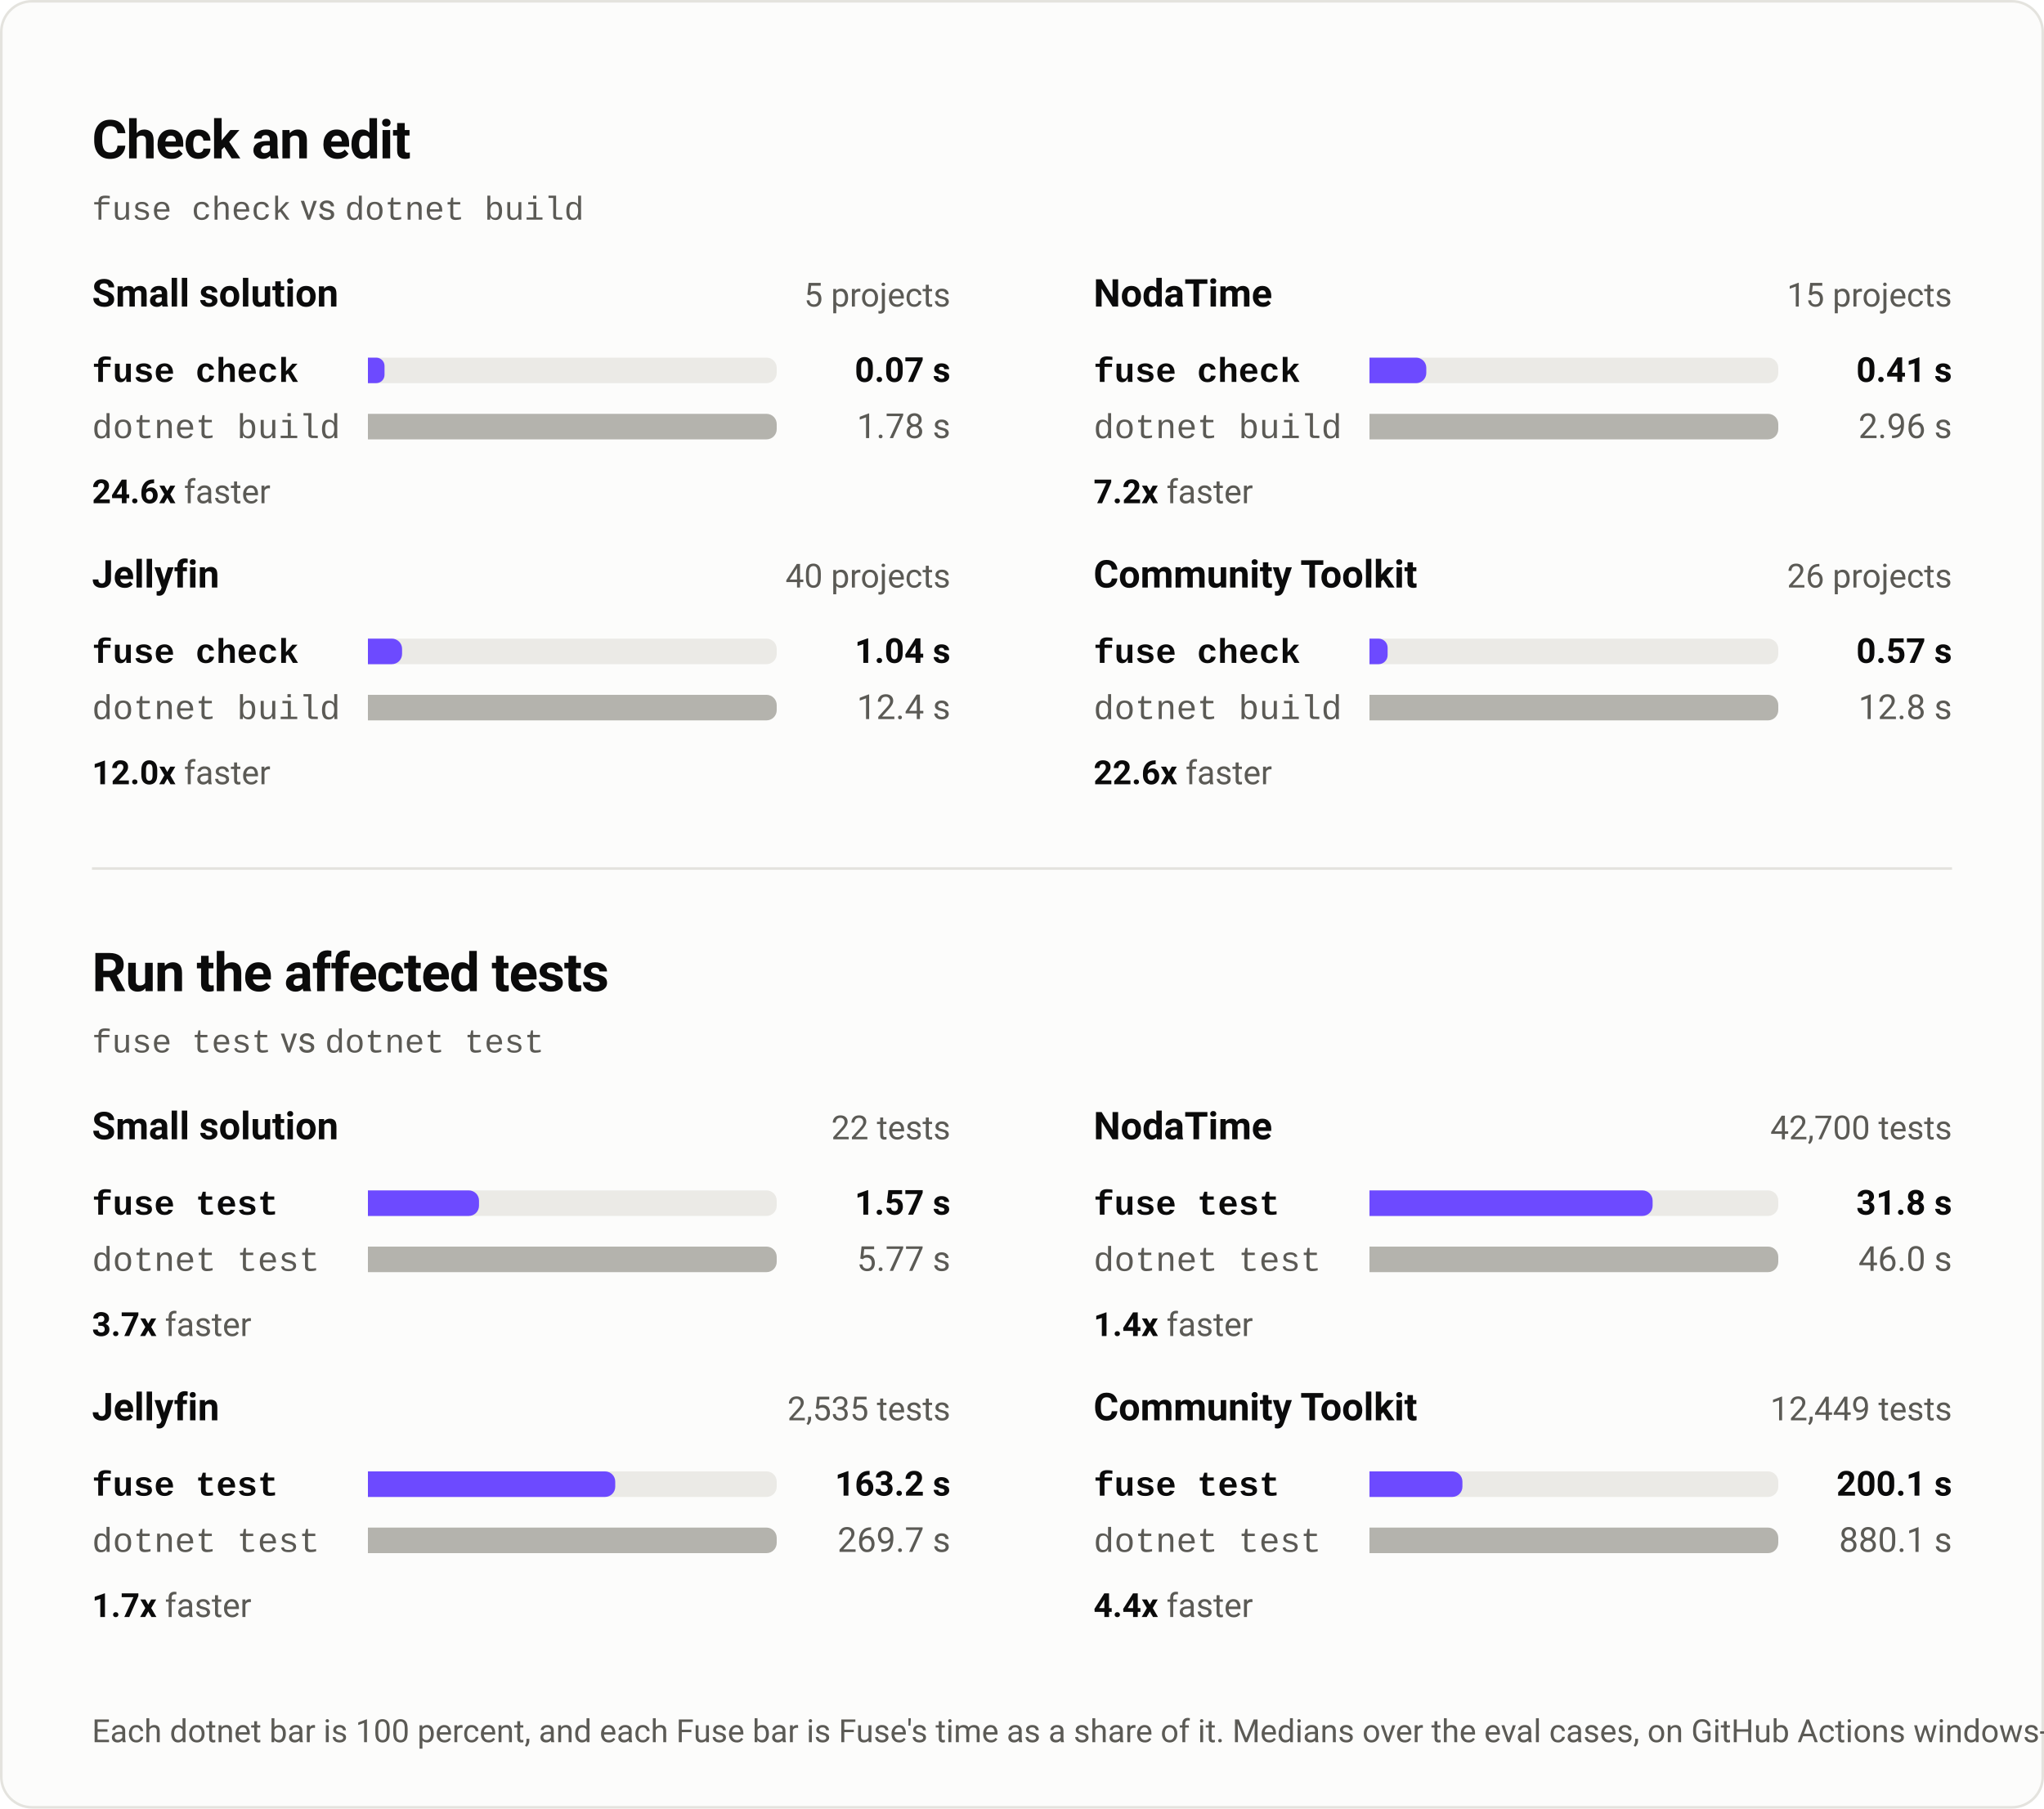
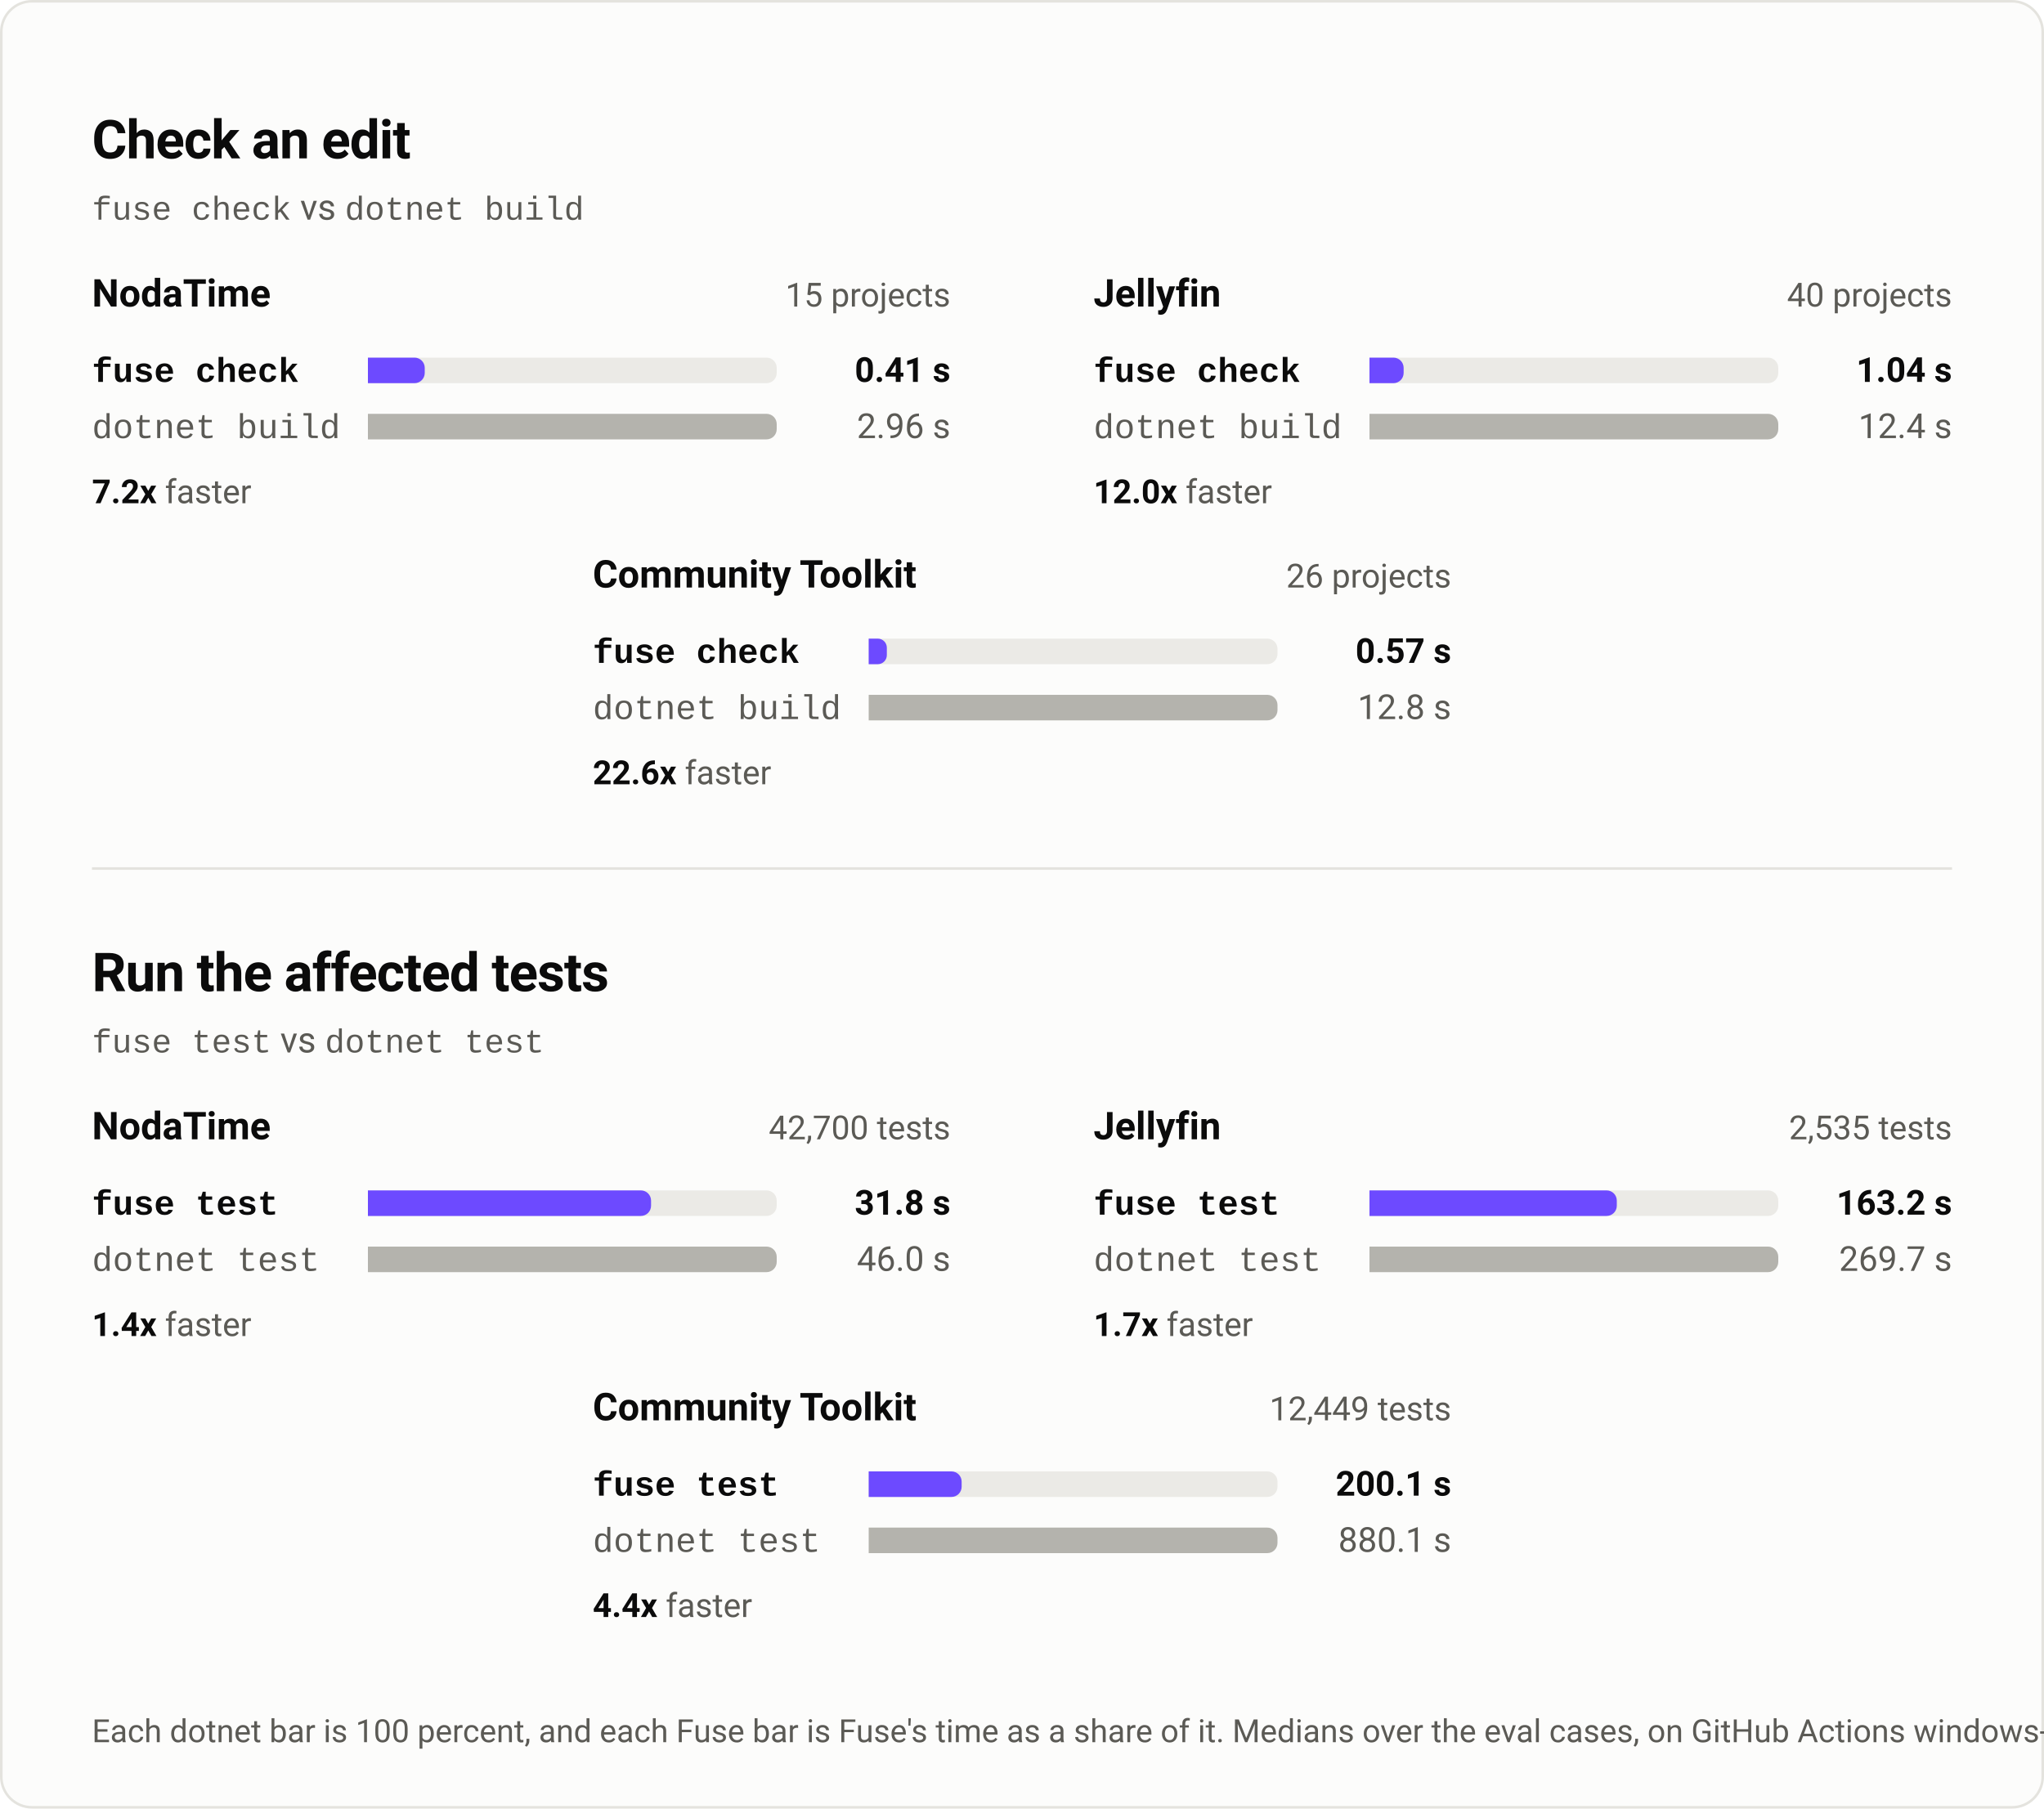
<svg xmlns="http://www.w3.org/2000/svg" viewBox="0 0 800 708" width="800" height="708" role="img" aria-labelledby="t d">
  <style>
  .bg { fill: #fcfcfb; stroke: #e4e3de; }
  .rule { stroke: #e4e3de; }
  text { font-family: ui-sans-serif, system-ui, -apple-system, "Segoe UI", Roboto, sans-serif; fill: #0b0b0b; }
  .mono { font-family: ui-monospace, SFMono-Regular, Consolas, "Liberation Mono", monospace; }
  .panel { font-size: 21px; font-weight: 700; letter-spacing: -0.3px; }
  .sub { font-size: 14px; fill: #5b5a55; }
  .sub .mono { font-size: 13px; }
  .repo { font-size: 15px; font-weight: 600; }
  .meta, .note { font-size: 13px; fill: #5b5a55; }
  .note { font-size: 12.5px; }
  .cmd, .t { font-size: 13.5px; fill: #5b5a55; }
  .t { font-variant-numeric: tabular-nums; }
  .fuse-text { fill: #0b0b0b; font-weight: 600; }
  .speed { font-size: 13px; fill: #5b5a55; }
  .speed tspan { fill: #0b0b0b; font-weight: 600; }
  .track { fill: #ebeae6; }
  .fill-slow { fill: #b4b3ad; }
  .fill-fuse { fill: #6d4aff; }
  @media (prefers-color-scheme: dark) {
    .bg { fill: #1a1a19; stroke: #34332f; }
    .rule { stroke: #34332f; }
    text, .fuse-text, .speed tspan { fill: #f4f4f0; }
    .sub, .meta, .note, .cmd, .t, .speed { fill: #b9b8af; }
    .fuse-text { fill: #f4f4f0; }
    .track { fill: #2e2d2a; }
    .fill-slow { fill: #6f6e68; }
    .fill-fuse { fill: #9b85ff; }
  }
</style>
  <rect class="bg" x="0.5" y="0.5" width="799" height="707" rx="12" />
  <text class="panel" x="36" y="62">Check an edit</text>
  <text class="sub" x="36" y="86">
    <tspan class="mono">fuse check</tspan> vs <tspan class="mono">dotnet build</tspan>
  </text>
-   <text class="repo" x="36" y="120">Small solution</text>
-   <text class="meta" x="372" y="120" text-anchor="end">5 projects</text>
+   <text class="repo" x="36" y="120">NodaTime</text>
+   <text class="meta" x="372" y="120" text-anchor="end">15 projects</text>
  <text class="cmd mono fuse-text" x="36" y="149.5">fuse check</text>
  <path class="track" d="M144,140h156a4,4 0 0 1 4,4v2a4,4 0 0 1 -4,4h-156z" />
-   <path class="fill-fuse" d="M144,140h3.25a3.25,3.25 0 0 1 3.25,3.25v3.49a3.25,3.25 0 0 1 -3.25,3.25h-3.25z" />
-   <text class="t fuse-text" x="372" y="149.5" text-anchor="end">0.07 s</text>
+   <path class="fill-fuse" d="M144,140h18.24a4,4 0 0 1 4,4v2a4,4 0 0 1 -4,4h-18.24z" />
+   <text class="t fuse-text" x="372" y="149.5" text-anchor="end">0.41 s</text>
  <text class="cmd mono" x="36" y="171.5">dotnet build</text>
  <path class="fill-slow" d="M144,162h156a4,4 0 0 1 4,4v2a4,4 0 0 1 -4,4h-156z" />
-   <text class="t" x="372" y="171.5" text-anchor="end">1.78 s</text>
+   <text class="t" x="372" y="171.5" text-anchor="end">2.96 s</text>
  <text class="speed" x="36" y="197">
-     <tspan>24.6x</tspan> faster</text>
-   <text class="repo" x="428" y="120">NodaTime</text>
-   <text class="meta" x="764" y="120" text-anchor="end">15 projects</text>
+     <tspan>7.2x</tspan> faster</text>
+   <text class="repo" x="428" y="120">Jellyfin</text>
+   <text class="meta" x="764" y="120" text-anchor="end">40 projects</text>
  <text class="cmd mono fuse-text" x="428" y="149.5">fuse check</text>
  <path class="track" d="M536,140h156a4,4 0 0 1 4,4v2a4,4 0 0 1 -4,4h-156z" />
-   <path class="fill-fuse" d="M536,140h18.24a4,4 0 0 1 4,4v2a4,4 0 0 1 -4,4h-18.24z" />
-   <text class="t fuse-text" x="764" y="149.5" text-anchor="end">0.41 s</text>
+   <path class="fill-fuse" d="M536,140h9.37a4,4 0 0 1 4,4v2a4,4 0 0 1 -4,4h-9.37z" />
+   <text class="t fuse-text" x="764" y="149.5" text-anchor="end">1.04 s</text>
  <text class="cmd mono" x="428" y="171.5">dotnet build</text>
  <path class="fill-slow" d="M536,162h156a4,4 0 0 1 4,4v2a4,4 0 0 1 -4,4h-156z" />
-   <text class="t" x="764" y="171.5" text-anchor="end">2.96 s</text>
+   <text class="t" x="764" y="171.5" text-anchor="end">12.4 s</text>
  <text class="speed" x="428" y="197">
-     <tspan>7.2x</tspan> faster</text>
-   <text class="repo" x="36" y="230">Jellyfin</text>
-   <text class="meta" x="372" y="230" text-anchor="end">40 projects</text>
-   <text class="cmd mono fuse-text" x="36" y="259.5">fuse check</text>
-   <path class="track" d="M144,250h156a4,4 0 0 1 4,4v2a4,4 0 0 1 -4,4h-156z" />
-   <path class="fill-fuse" d="M144,250h9.37a4,4 0 0 1 4,4v2a4,4 0 0 1 -4,4h-9.37z" />
-   <text class="t fuse-text" x="372" y="259.5" text-anchor="end">1.04 s</text>
-   <text class="cmd mono" x="36" y="281.5">dotnet build</text>
-   <path class="fill-slow" d="M144,272h156a4,4 0 0 1 4,4v2a4,4 0 0 1 -4,4h-156z" />
-   <text class="t" x="372" y="281.5" text-anchor="end">12.4 s</text>
-   <text class="speed" x="36" y="307">
    <tspan>12.0x</tspan> faster</text>
-   <text class="repo" x="428" y="230">Community Toolkit</text>
-   <text class="meta" x="764" y="230" text-anchor="end">26 projects</text>
-   <text class="cmd mono fuse-text" x="428" y="259.5">fuse check</text>
-   <path class="track" d="M536,250h156a4,4 0 0 1 4,4v2a4,4 0 0 1 -4,4h-156z" />
-   <path class="fill-fuse" d="M536,250h3.55a3.55,3.55 0 0 1 3.55,3.55v2.91a3.55,3.55 0 0 1 -3.55,3.55h-3.55z" />
-   <text class="t fuse-text" x="764" y="259.5" text-anchor="end">0.57 s</text>
-   <text class="cmd mono" x="428" y="281.5">dotnet build</text>
-   <path class="fill-slow" d="M536,272h156a4,4 0 0 1 4,4v2a4,4 0 0 1 -4,4h-156z" />
-   <text class="t" x="764" y="281.5" text-anchor="end">12.8 s</text>
-   <text class="speed" x="428" y="307">
+   <text class="repo" x="232" y="230">Community Toolkit</text>
+   <text class="meta" x="568" y="230" text-anchor="end">26 projects</text>
+   <text class="cmd mono fuse-text" x="232" y="259.5">fuse check</text>
+   <path class="track" d="M340,250h156a4,4 0 0 1 4,4v2a4,4 0 0 1 -4,4h-156z" />
+   <path class="fill-fuse" d="M340,250h3.55a3.55,3.55 0 0 1 3.55,3.55v2.91a3.55,3.55 0 0 1 -3.55,3.55h-3.55z" />
+   <text class="t fuse-text" x="568" y="259.5" text-anchor="end">0.57 s</text>
+   <text class="cmd mono" x="232" y="281.5">dotnet build</text>
+   <path class="fill-slow" d="M340,272h156a4,4 0 0 1 4,4v2a4,4 0 0 1 -4,4h-156z" />
+   <text class="t" x="568" y="281.5" text-anchor="end">12.8 s</text>
+   <text class="speed" x="232" y="307">
    <tspan>22.6x</tspan> faster</text>
  <line class="rule" x1="36" y1="340" x2="764" y2="340" />
  <text class="panel" x="36" y="388">Run the affected tests</text>
  <text class="sub" x="36" y="412">
    <tspan class="mono">fuse test</tspan> vs <tspan class="mono">dotnet test</tspan>
  </text>
-   <text class="repo" x="36" y="446">Small solution</text>
-   <text class="meta" x="372" y="446" text-anchor="end">22 tests</text>
+   <text class="repo" x="36" y="446">NodaTime</text>
+   <text class="meta" x="372" y="446" text-anchor="end">42,700 tests</text>
  <text class="cmd mono fuse-text" x="36" y="475.5">fuse test</text>
  <path class="track" d="M144,466h156a4,4 0 0 1 4,4v2a4,4 0 0 1 -4,4h-156z" />
-   <path class="fill-fuse" d="M144,466h39.48a4,4 0 0 1 4,4v2a4,4 0 0 1 -4,4h-39.48z" />
-   <text class="t fuse-text" x="372" y="475.5" text-anchor="end">1.57 s</text>
+   <path class="fill-fuse" d="M144,466h106.82a4,4 0 0 1 4,4v2a4,4 0 0 1 -4,4h-106.82z" />
+   <text class="t fuse-text" x="372" y="475.5" text-anchor="end">31.8 s</text>
  <text class="cmd mono" x="36" y="497.5">dotnet test</text>
  <path class="fill-slow" d="M144,488h156a4,4 0 0 1 4,4v2a4,4 0 0 1 -4,4h-156z" />
-   <text class="t" x="372" y="497.5" text-anchor="end">5.77 s</text>
+   <text class="t" x="372" y="497.5" text-anchor="end">46.0 s</text>
  <text class="speed" x="36" y="523">
-     <tspan>3.7x</tspan> faster</text>
-   <text class="repo" x="428" y="446">NodaTime</text>
-   <text class="meta" x="764" y="446" text-anchor="end">42,700 tests</text>
+     <tspan>1.4x</tspan> faster</text>
+   <text class="repo" x="428" y="446">Jellyfin</text>
+   <text class="meta" x="764" y="446" text-anchor="end">2,535 tests</text>
  <text class="cmd mono fuse-text" x="428" y="475.5">fuse test</text>
  <path class="track" d="M536,466h156a4,4 0 0 1 4,4v2a4,4 0 0 1 -4,4h-156z" />
-   <path class="fill-fuse" d="M536,466h106.82a4,4 0 0 1 4,4v2a4,4 0 0 1 -4,4h-106.82z" />
-   <text class="t fuse-text" x="764" y="475.5" text-anchor="end">31.8 s</text>
+   <path class="fill-fuse" d="M536,466h92.8a4,4 0 0 1 4,4v2a4,4 0 0 1 -4,4h-92.8z" />
+   <text class="t fuse-text" x="764" y="475.5" text-anchor="end">163.2 s</text>
  <text class="cmd mono" x="428" y="497.5">dotnet test</text>
  <path class="fill-slow" d="M536,488h156a4,4 0 0 1 4,4v2a4,4 0 0 1 -4,4h-156z" />
-   <text class="t" x="764" y="497.5" text-anchor="end">46.0 s</text>
+   <text class="t" x="764" y="497.5" text-anchor="end">269.7 s</text>
  <text class="speed" x="428" y="523">
-     <tspan>1.4x</tspan> faster</text>
-   <text class="repo" x="36" y="556">Jellyfin</text>
-   <text class="meta" x="372" y="556" text-anchor="end">2,535 tests</text>
-   <text class="cmd mono fuse-text" x="36" y="585.5">fuse test</text>
-   <path class="track" d="M144,576h156a4,4 0 0 1 4,4v2a4,4 0 0 1 -4,4h-156z" />
-   <path class="fill-fuse" d="M144,576h92.8a4,4 0 0 1 4,4v2a4,4 0 0 1 -4,4h-92.8z" />
-   <text class="t fuse-text" x="372" y="585.5" text-anchor="end">163.2 s</text>
-   <text class="cmd mono" x="36" y="607.5">dotnet test</text>
-   <path class="fill-slow" d="M144,598h156a4,4 0 0 1 4,4v2a4,4 0 0 1 -4,4h-156z" />
-   <text class="t" x="372" y="607.5" text-anchor="end">269.7 s</text>
-   <text class="speed" x="36" y="633">
    <tspan>1.7x</tspan> faster</text>
-   <text class="repo" x="428" y="556">Community Toolkit</text>
-   <text class="meta" x="764" y="556" text-anchor="end">12,449 tests</text>
-   <text class="cmd mono fuse-text" x="428" y="585.5">fuse test</text>
-   <path class="track" d="M536,576h156a4,4 0 0 1 4,4v2a4,4 0 0 1 -4,4h-156z" />
-   <path class="fill-fuse" d="M536,576h32.38a4,4 0 0 1 4,4v2a4,4 0 0 1 -4,4h-32.38z" />
-   <text class="t fuse-text" x="764" y="585.5" text-anchor="end">200.1 s</text>
-   <text class="cmd mono" x="428" y="607.5">dotnet test</text>
-   <path class="fill-slow" d="M536,598h156a4,4 0 0 1 4,4v2a4,4 0 0 1 -4,4h-156z" />
-   <text class="t" x="764" y="607.5" text-anchor="end">880.1 s</text>
-   <text class="speed" x="428" y="633">
+   <text class="repo" x="232" y="556">Community Toolkit</text>
+   <text class="meta" x="568" y="556" text-anchor="end">12,449 tests</text>
+   <text class="cmd mono fuse-text" x="232" y="585.5">fuse test</text>
+   <path class="track" d="M340,576h156a4,4 0 0 1 4,4v2a4,4 0 0 1 -4,4h-156z" />
+   <path class="fill-fuse" d="M340,576h32.38a4,4 0 0 1 4,4v2a4,4 0 0 1 -4,4h-32.38z" />
+   <text class="t fuse-text" x="568" y="585.5" text-anchor="end">200.1 s</text>
+   <text class="cmd mono" x="232" y="607.5">dotnet test</text>
+   <path class="fill-slow" d="M340,598h156a4,4 0 0 1 4,4v2a4,4 0 0 1 -4,4h-156z" />
+   <text class="t" x="568" y="607.5" text-anchor="end">880.1 s</text>
+   <text class="speed" x="232" y="633">
    <tspan>4.4x</tspan> faster</text>
  <text class="note" x="36" y="682">Each dotnet bar is 100 percent, and each Fuse bar is Fuse's time as a share of it. Medians over the eval cases, on GitHub Actions windows-latest runners.</text>
</svg>
